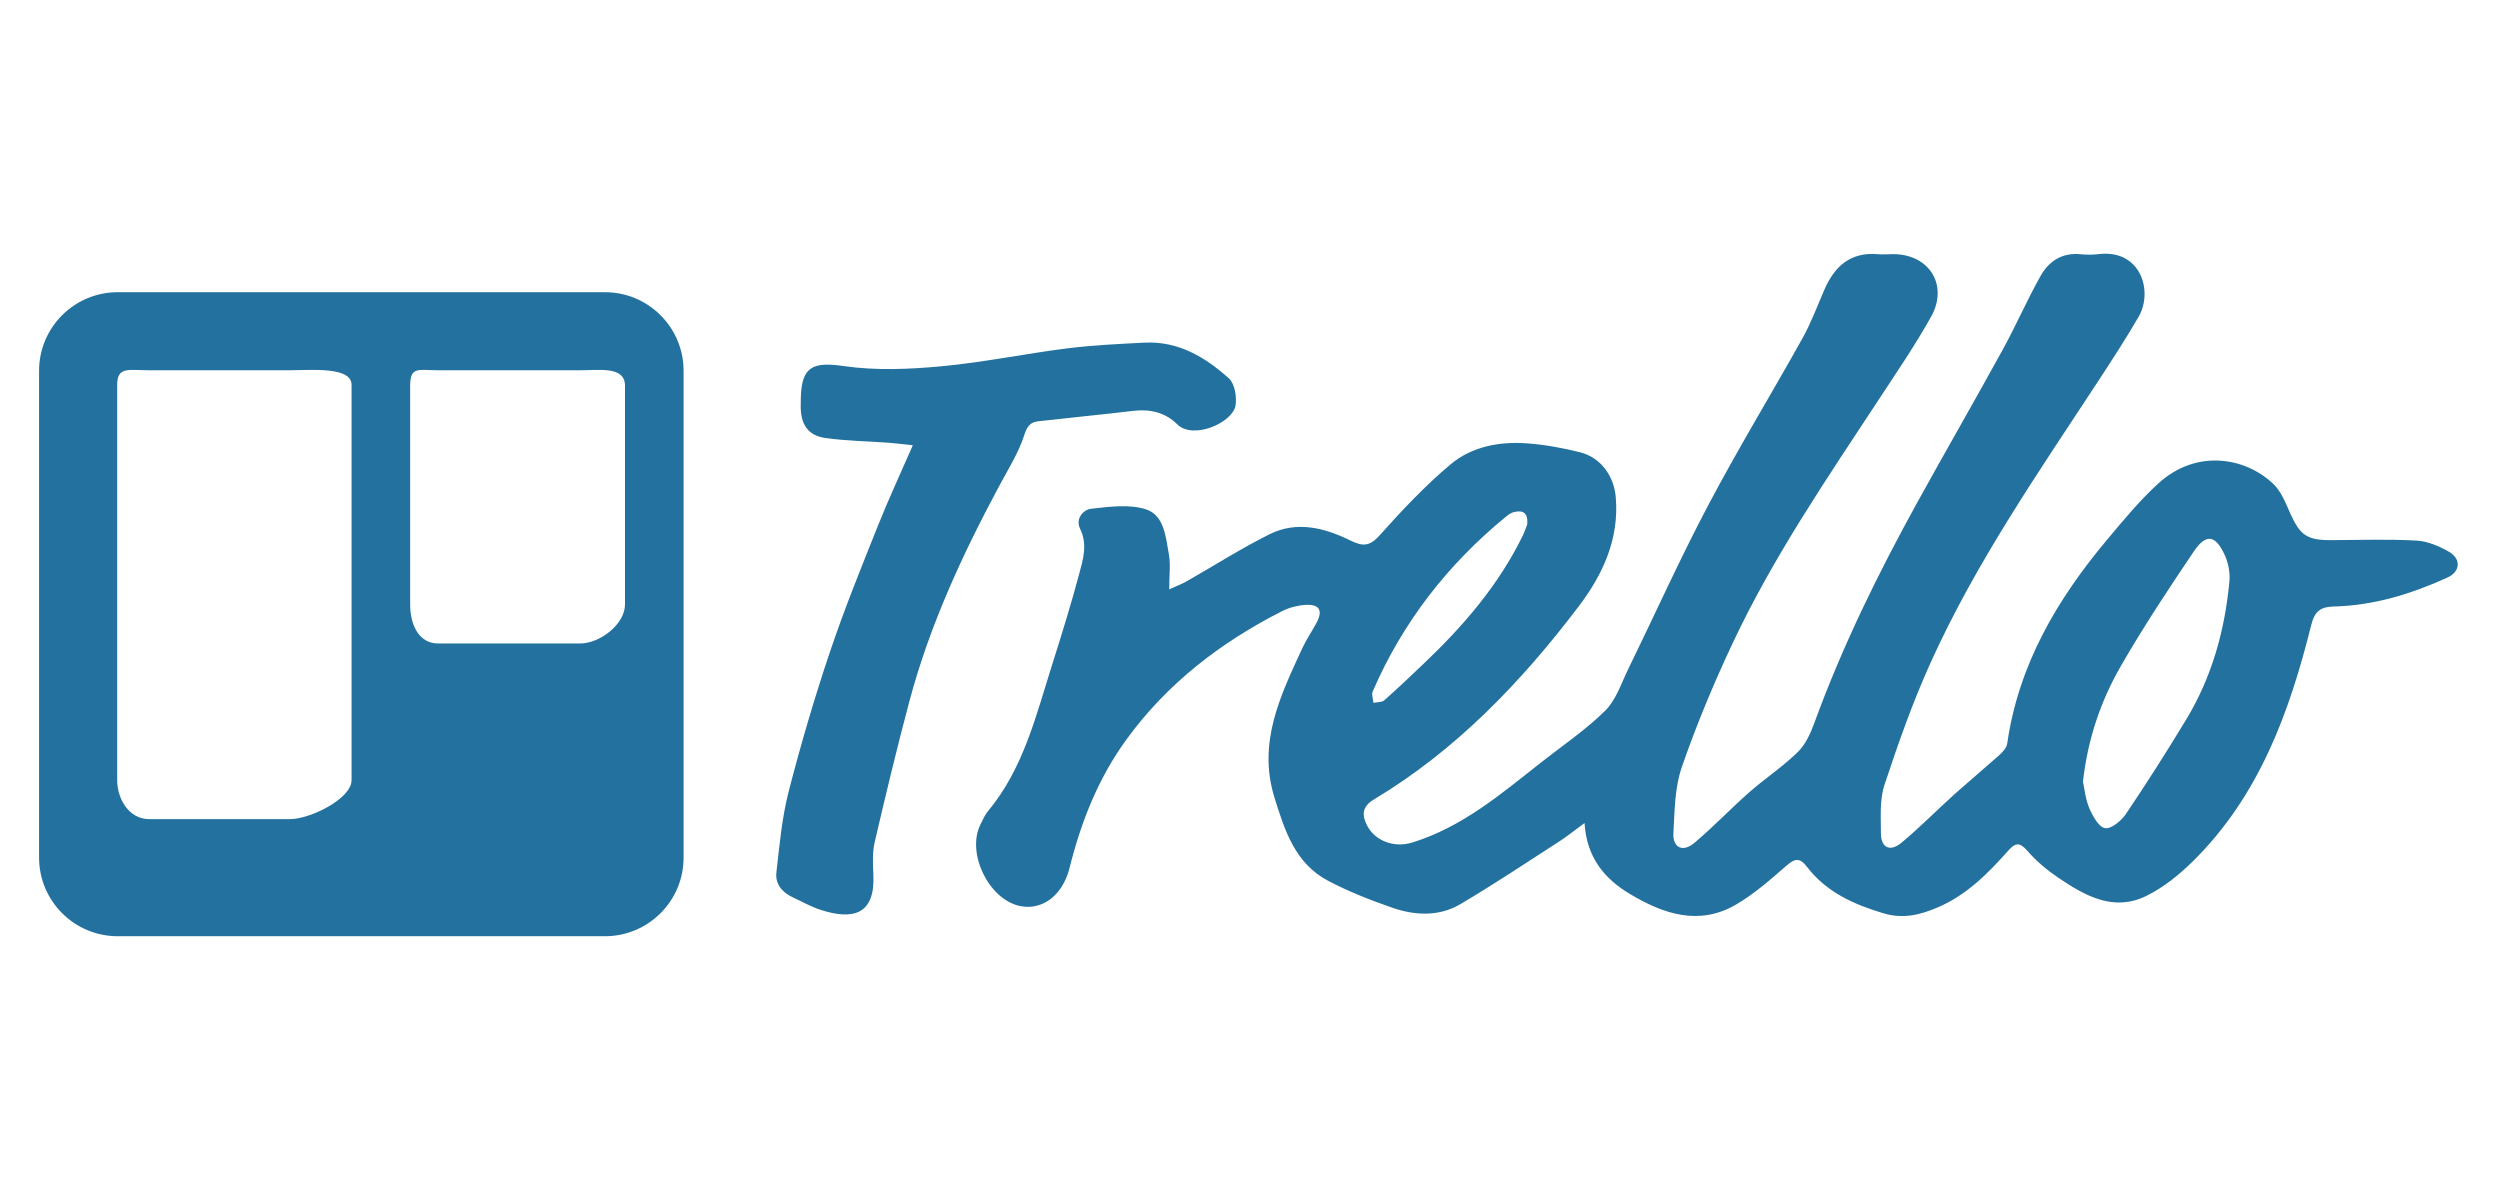
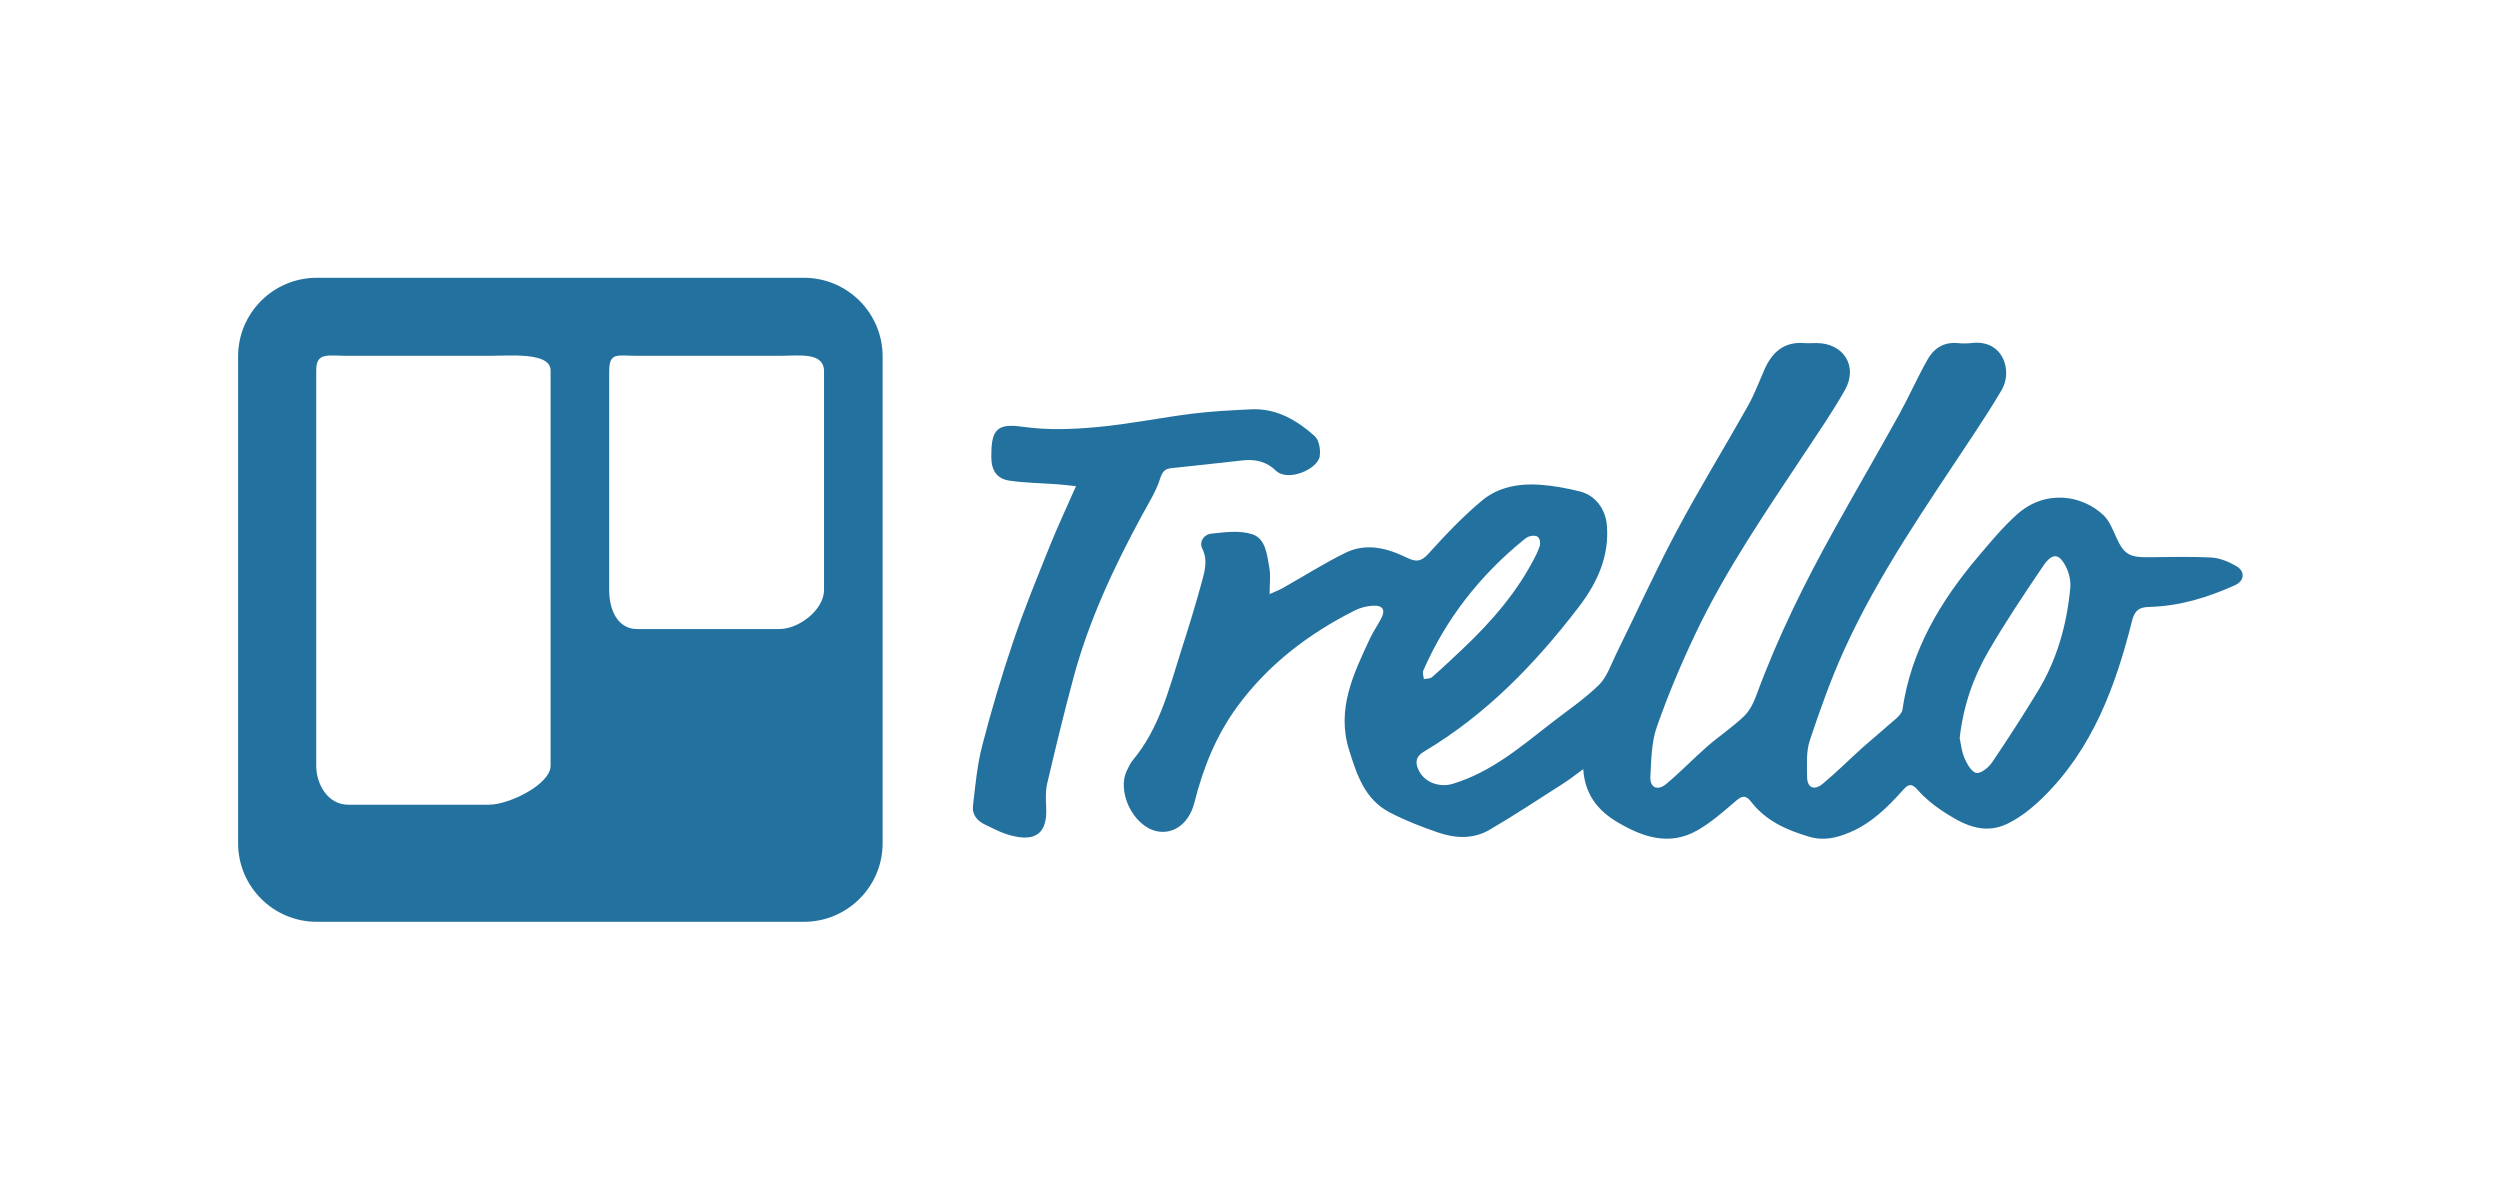
<svg xmlns="http://www.w3.org/2000/svg" width="126" height="60" viewBox="0 0 126 60" fill="none">
-   <path fill-rule="evenodd" clip-rule="evenodd" d="M79.86 41.483C79.342 41.862 78.972 42.162 78.575 42.417C76.924 43.481 75.29 44.574 73.599 45.571C72.528 46.202 71.32 46.148 70.177 45.751C69.07 45.367 67.967 44.934 66.933 44.389C65.274 43.515 64.748 41.857 64.234 40.2C63.37 37.423 64.539 35.047 65.645 32.652C65.85 32.213 66.129 31.81 66.358 31.38C66.684 30.765 66.501 30.444 65.796 30.487C65.399 30.511 64.977 30.62 64.621 30.8C61.525 32.373 58.831 34.441 56.773 37.27C55.357 39.218 54.487 41.409 53.907 43.737C53.555 45.153 52.503 45.906 51.386 45.659C49.815 45.311 48.698 42.979 49.418 41.548C49.532 41.319 49.633 41.076 49.795 40.883C51.585 38.731 52.213 36.071 53.029 33.497C53.507 31.989 53.976 30.476 54.385 28.949C54.584 28.204 54.828 27.445 54.434 26.644C54.192 26.147 54.593 25.686 54.997 25.641C55.911 25.537 56.915 25.401 57.755 25.67C58.679 25.967 58.755 27.071 58.911 27.937C59.004 28.452 58.929 28.997 58.929 29.704C59.3 29.534 59.566 29.434 59.811 29.295C61.208 28.5 62.565 27.631 64.002 26.918C65.372 26.24 66.774 26.608 68.062 27.242C68.711 27.563 69.047 27.526 69.55 26.964C70.667 25.712 71.83 24.478 73.112 23.401C74.177 22.509 75.563 22.244 76.949 22.344C77.857 22.408 78.77 22.576 79.653 22.8C80.684 23.065 81.337 23.991 81.433 25.037C81.623 27.163 80.774 28.974 79.558 30.573C76.666 34.381 73.389 37.808 69.241 40.295C68.668 40.64 68.624 41.05 68.889 41.583C69.294 42.394 70.273 42.742 71.17 42.465C73.706 41.686 75.669 40.001 77.695 38.408C78.777 37.557 79.931 36.78 80.903 35.818C81.449 35.278 81.711 34.441 82.064 33.718C83.41 30.968 84.664 28.169 86.094 25.464C87.595 22.617 89.275 19.866 90.842 17.054C91.274 16.277 91.59 15.434 91.943 14.614C92.457 13.423 93.264 12.688 94.654 12.812C94.908 12.835 95.166 12.808 95.423 12.809C97.231 12.812 98.216 14.369 97.328 15.96C96.533 17.384 95.609 18.737 94.713 20.102C92.092 24.093 89.388 28.039 87.348 32.37C86.38 34.422 85.501 36.527 84.761 38.669C84.402 39.705 84.403 40.88 84.34 41.997C84.301 42.728 84.814 42.971 85.394 42.484C86.349 41.68 87.212 40.769 88.149 39.943C88.949 39.239 89.849 38.646 90.608 37.904C91.001 37.52 91.257 36.949 91.45 36.418C92.854 32.568 94.655 28.908 96.629 25.326C98.048 22.754 99.518 20.208 100.933 17.632C101.602 16.413 102.158 15.13 102.84 13.915C103.263 13.161 103.935 12.716 104.873 12.815C105.179 12.847 105.492 12.84 105.797 12.806C107.884 12.567 108.537 14.669 107.786 15.966C107.159 17.046 106.478 18.095 105.795 19.139C102.757 23.777 99.586 28.34 97.296 33.412C96.395 35.405 95.663 37.482 94.977 39.56C94.728 40.312 94.798 41.181 94.799 41.997C94.799 42.735 95.263 42.955 95.85 42.462C96.787 41.675 97.649 40.802 98.56 39.98L100.742 38.078C100.922 37.917 101.133 37.696 101.163 37.478C101.734 33.494 103.688 30.189 106.22 27.174C107.039 26.197 107.859 25.203 108.799 24.349C110.693 22.632 113.15 23.032 114.574 24.389C114.976 24.771 115.201 25.363 115.436 25.89C115.924 26.977 116.278 27.227 117.488 27.223C118.92 27.218 120.355 27.166 121.782 27.244C122.342 27.274 122.932 27.523 123.429 27.809C124.056 28.172 123.999 28.813 123.354 29.107C121.533 29.937 119.638 30.519 117.62 30.568C116.949 30.584 116.658 30.811 116.485 31.505C115.387 35.909 113.855 40.12 110.526 43.404C109.829 44.091 109.027 44.741 108.155 45.164C106.507 45.963 105.07 45.137 103.73 44.232C103.165 43.848 102.622 43.394 102.176 42.878C101.786 42.431 101.569 42.474 101.214 42.873C100.193 44.024 99.112 45.115 97.66 45.733C96.784 46.105 95.931 46.33 94.925 46.03C93.415 45.577 92.049 44.963 91.072 43.689C90.707 43.212 90.46 43.261 90.032 43.635C89.228 44.336 88.412 45.056 87.496 45.59C85.625 46.681 83.828 46.063 82.143 45.053C80.867 44.293 79.966 43.215 79.86 41.483ZM104.982 39.392C105.061 39.749 105.105 40.274 105.301 40.734C105.47 41.128 105.771 41.68 106.091 41.738C106.395 41.794 106.91 41.374 107.14 41.034C108.193 39.47 109.209 37.878 110.184 36.264C111.477 34.13 112.13 31.777 112.362 29.311C112.404 28.874 112.309 28.376 112.127 27.975C111.657 26.949 111.18 26.881 110.558 27.807C109.292 29.685 108.038 31.578 106.906 33.541C105.894 35.295 105.229 37.203 104.982 39.392ZM76.973 26.427C77.025 25.86 76.766 25.685 76.279 25.815C76.138 25.852 76.006 25.953 75.889 26.049C72.957 28.454 70.691 31.368 69.183 34.854C69.116 35.009 69.206 35.233 69.222 35.425C69.406 35.383 69.645 35.403 69.769 35.293C70.44 34.702 71.086 34.084 71.733 33.469C73.745 31.56 75.539 29.485 76.761 26.967C76.849 26.783 76.91 26.587 76.973 26.427ZM46.006 22.441C45.505 22.388 45.142 22.34 44.776 22.313C43.709 22.235 42.632 22.224 41.576 22.071C40.722 21.947 40.355 21.378 40.355 20.487L40.362 20.026C40.407 18.461 40.98 18.227 42.535 18.451C44.133 18.682 45.802 18.614 47.421 18.463C49.551 18.267 51.66 17.827 53.784 17.558C55.075 17.396 56.379 17.336 57.678 17.269C59.377 17.181 60.74 17.996 61.933 19.067C62.23 19.333 62.342 19.998 62.271 20.437C62.134 21.296 60.138 22.187 59.33 21.382C58.745 20.798 57.975 20.606 57.128 20.706C55.53 20.897 53.925 21.05 52.325 21.233C51.917 21.279 51.761 21.492 51.617 21.943C51.341 22.805 50.842 23.6 50.407 24.406C48.529 27.898 46.866 31.478 45.84 35.32C45.208 37.683 44.639 40.061 44.085 42.444C43.966 42.957 43.99 43.517 44.017 44.051C44.125 46.087 43.011 46.393 41.353 45.855C40.869 45.699 40.419 45.439 39.954 45.225C39.417 44.975 39.063 44.549 39.13 43.967C39.287 42.604 39.407 41.221 39.747 39.9C40.355 37.531 41.048 35.179 41.828 32.86C42.55 30.708 43.409 28.6 44.251 26.489C44.767 25.191 45.36 23.923 46.006 22.441Z" fill="#23719F" />
-   <path d="M34.453 18.689C34.453 16.501 32.677 14.727 30.487 14.727H5.935C3.745 14.727 1.969 16.501 1.969 18.689V43.223C1.969 45.411 3.745 47.186 5.935 47.186H30.486C32.677 47.186 34.453 45.411 34.453 43.224V18.689ZM17.719 39.32C17.719 40.253 15.638 41.284 14.612 41.284H7.517C6.492 41.284 5.906 40.253 5.906 39.32V19.394C5.906 18.46 6.492 18.661 7.517 18.661H14.612C15.638 18.661 17.719 18.46 17.719 19.394V39.32ZM31.5 22.12V30.464C31.5 31.459 30.238 32.431 29.241 32.431H22.084C21.087 32.431 20.672 31.459 20.672 30.463V19.445C20.672 18.45 21.087 18.661 22.085 18.661H29.242C30.238 18.661 31.5 18.45 31.5 19.445V22.12Z" fill="#23719F" />
+   <path fill-rule="evenodd" clip-rule="evenodd" d="M79.796 38.764C79.404 39.048 79.126 39.273 78.825 39.464C77.579 40.261 76.345 41.079 75.068 41.825C74.259 42.298 73.347 42.258 72.484 41.96C71.647 41.673 70.815 41.349 70.033 40.941C68.781 40.286 68.384 39.044 67.995 37.803C67.343 35.724 68.225 33.944 69.061 32.15C69.216 31.822 69.427 31.52 69.599 31.198C69.845 30.738 69.707 30.497 69.175 30.529C68.875 30.547 68.556 30.628 68.288 30.763C65.95 31.941 63.915 33.49 62.361 35.609C61.292 37.068 60.635 38.709 60.197 40.452C59.931 41.512 59.136 42.076 58.293 41.892C57.107 41.631 56.263 39.884 56.806 38.812C56.893 38.642 56.969 38.46 57.091 38.315C58.443 36.703 58.918 34.711 59.534 32.783C59.895 31.654 60.249 30.521 60.558 29.377C60.708 28.819 60.892 28.251 60.595 27.651C60.412 27.279 60.715 26.934 61.02 26.9C61.711 26.822 62.468 26.72 63.103 26.922C63.8 27.144 63.858 27.971 63.976 28.62C64.046 29.005 63.989 29.413 63.989 29.943C64.269 29.815 64.47 29.741 64.655 29.636C65.71 29.041 66.735 28.39 67.82 27.857C68.855 27.348 69.914 27.624 70.886 28.099C71.377 28.339 71.63 28.312 72.01 27.89C72.854 26.953 73.732 26.029 74.7 25.222C75.504 24.554 76.551 24.356 77.597 24.43C78.284 24.478 78.973 24.604 79.639 24.772C80.418 24.97 80.911 25.664 80.984 26.447C81.128 28.04 80.486 29.396 79.568 30.594C77.384 33.445 74.909 36.012 71.777 37.875C71.344 38.133 71.311 38.44 71.51 38.839C71.817 39.446 72.556 39.707 73.234 39.5C75.149 38.916 76.631 37.654 78.161 36.461C78.978 35.824 79.85 35.242 80.584 34.522C80.996 34.117 81.194 33.49 81.461 32.949C82.477 30.889 83.424 28.794 84.503 26.767C85.637 24.635 86.906 22.575 88.089 20.469C88.416 19.887 88.654 19.256 88.921 18.642C89.309 17.75 89.918 17.199 90.968 17.293C91.16 17.309 91.355 17.289 91.549 17.29C92.914 17.292 93.658 18.458 92.988 19.65C92.387 20.716 91.69 21.729 91.012 22.752C89.034 25.741 86.992 28.696 85.45 31.94C84.72 33.476 84.056 35.053 83.497 36.657C83.226 37.433 83.227 38.312 83.179 39.149C83.15 39.696 83.537 39.878 83.975 39.514C84.697 38.912 85.348 38.229 86.056 37.611C86.66 37.084 87.339 36.639 87.912 36.084C88.209 35.796 88.402 35.369 88.548 34.971C89.609 32.088 90.969 29.347 92.46 26.664C93.531 24.738 94.642 22.831 95.71 20.902C96.215 19.989 96.635 19.028 97.15 18.118C97.469 17.553 97.977 17.22 98.686 17.294C98.916 17.318 99.153 17.313 99.383 17.287C100.959 17.108 101.452 18.683 100.885 19.654C100.412 20.463 99.897 21.248 99.381 22.031C97.087 25.504 94.693 28.921 92.963 32.72C92.283 34.212 91.73 35.768 91.212 37.324C91.024 37.887 91.077 38.538 91.078 39.149C91.078 39.702 91.428 39.867 91.871 39.498C92.579 38.908 93.23 38.254 93.918 37.638L95.566 36.214C95.702 36.093 95.861 35.928 95.884 35.765C96.315 32.781 97.791 30.306 99.703 28.048C100.321 27.317 100.94 26.572 101.65 25.933C103.08 24.646 104.936 24.946 106.012 25.962C106.315 26.248 106.485 26.692 106.662 27.087C107.031 27.901 107.298 28.088 108.212 28.085C109.294 28.081 110.377 28.042 111.455 28.1C111.878 28.123 112.323 28.31 112.698 28.524C113.172 28.796 113.129 29.275 112.642 29.495C111.267 30.117 109.836 30.553 108.312 30.589C107.805 30.602 107.585 30.771 107.455 31.291C106.625 34.589 105.468 37.744 102.954 40.202C102.428 40.717 101.823 41.204 101.164 41.521C99.92 42.119 98.834 41.5 97.822 40.823C97.395 40.535 96.986 40.195 96.649 39.809C96.354 39.474 96.19 39.506 95.922 39.805C95.151 40.667 94.335 41.484 93.238 41.947C92.576 42.225 91.933 42.394 91.173 42.169C90.033 41.83 89.001 41.37 88.263 40.416C87.988 40.059 87.801 40.096 87.478 40.376C86.87 40.901 86.254 41.44 85.563 41.84C84.15 42.657 82.793 42.194 81.52 41.438C80.557 40.868 79.876 40.061 79.796 38.764ZM98.767 37.198C98.828 37.465 98.86 37.858 99.008 38.203C99.136 38.498 99.364 38.912 99.605 38.955C99.835 38.997 100.224 38.683 100.398 38.428C101.192 37.257 101.959 36.064 102.696 34.855C103.672 33.258 104.166 31.495 104.341 29.648C104.372 29.321 104.301 28.948 104.164 28.648C103.808 27.879 103.448 27.829 102.979 28.522C102.023 29.929 101.076 31.346 100.221 32.816C99.457 34.13 98.954 35.559 98.767 37.198ZM77.616 27.488C77.655 27.064 77.46 26.933 77.092 27.03C76.985 27.058 76.885 27.134 76.797 27.205C74.583 29.006 72.872 31.189 71.733 33.8C71.682 33.915 71.75 34.083 71.763 34.227C71.902 34.196 72.082 34.211 72.175 34.128C72.682 33.685 73.17 33.223 73.659 32.763C75.178 31.333 76.533 29.778 77.455 27.893C77.522 27.755 77.568 27.608 77.616 27.488ZM54.23 24.503C53.852 24.464 53.577 24.427 53.301 24.408C52.496 24.349 51.682 24.341 50.885 24.226C50.239 24.134 49.963 23.707 49.963 23.04L49.968 22.695C50.002 21.523 50.434 21.348 51.609 21.516C52.815 21.688 54.076 21.637 55.299 21.524C56.908 21.377 58.5 21.048 60.104 20.847C61.079 20.725 62.064 20.68 63.044 20.63C64.328 20.564 65.357 21.175 66.258 21.977C66.482 22.176 66.566 22.674 66.513 23.003C66.409 23.646 64.902 24.313 64.292 23.71C63.85 23.273 63.269 23.129 62.629 23.204C61.422 23.347 60.21 23.462 59.002 23.599C58.694 23.634 58.576 23.793 58.467 24.131C58.259 24.776 57.882 25.371 57.554 25.975C56.135 28.59 54.88 31.272 54.105 34.149C53.628 35.918 53.198 37.699 52.78 39.483C52.69 39.868 52.707 40.287 52.728 40.687C52.809 42.212 51.968 42.441 50.716 42.038C50.351 41.922 50.011 41.727 49.66 41.567C49.254 41.38 48.987 41.06 49.037 40.624C49.156 39.604 49.246 38.568 49.504 37.579C49.962 35.804 50.486 34.043 51.075 32.306C51.62 30.695 52.269 29.116 52.904 27.535C53.294 26.563 53.742 25.613 54.23 24.503Z" fill="#23719F" />
+   <path d="M44.484 17.962C44.484 15.774 42.709 14 40.518 14H15.966C13.776 14 12 15.774 12 17.962V42.496C12 44.685 13.776 46.459 15.966 46.459H40.517C42.709 46.459 44.484 44.685 44.484 42.497V17.962ZM27.75 38.593C27.75 39.527 25.669 40.557 24.643 40.557H17.548C16.523 40.557 15.938 39.527 15.938 38.593V18.667C15.938 17.734 16.523 17.934 17.548 17.934H24.643C25.669 17.934 27.75 17.734 27.75 18.667V38.593ZM41.531 21.394V29.738C41.531 30.732 40.269 31.705 39.272 31.705H32.116C31.119 31.705 30.703 30.732 30.703 29.737V18.718C30.703 17.723 31.119 17.934 32.117 17.934H39.273C40.269 17.934 41.531 17.723 41.531 18.718V21.394Z" fill="#23719F" />
</svg>
